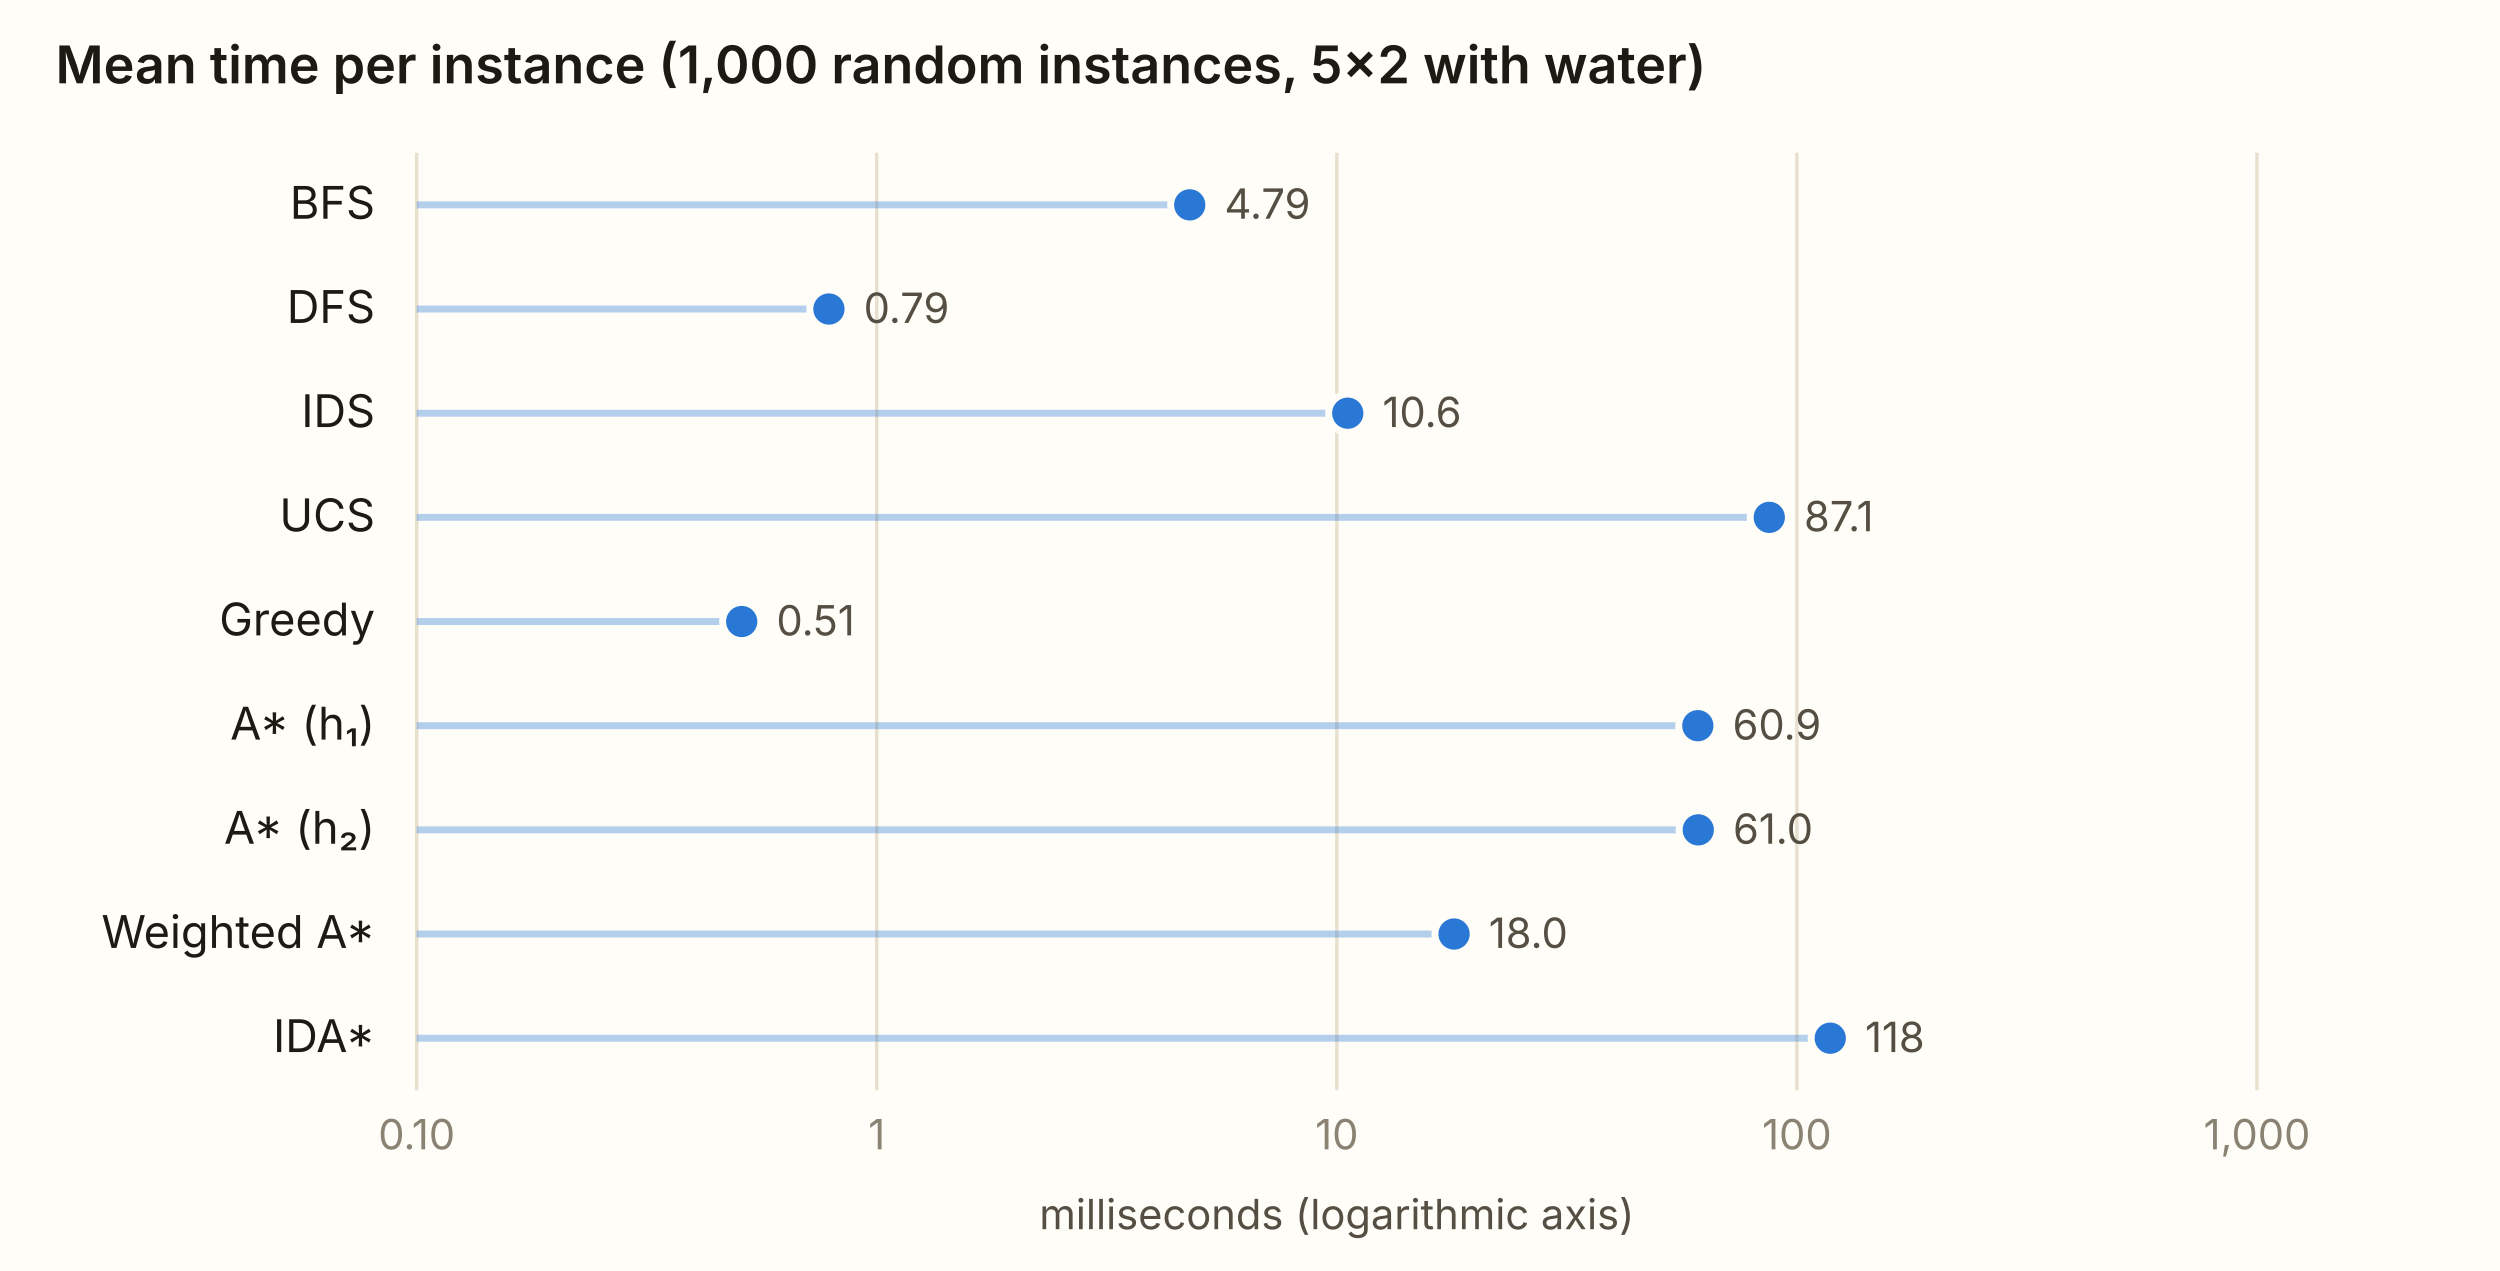
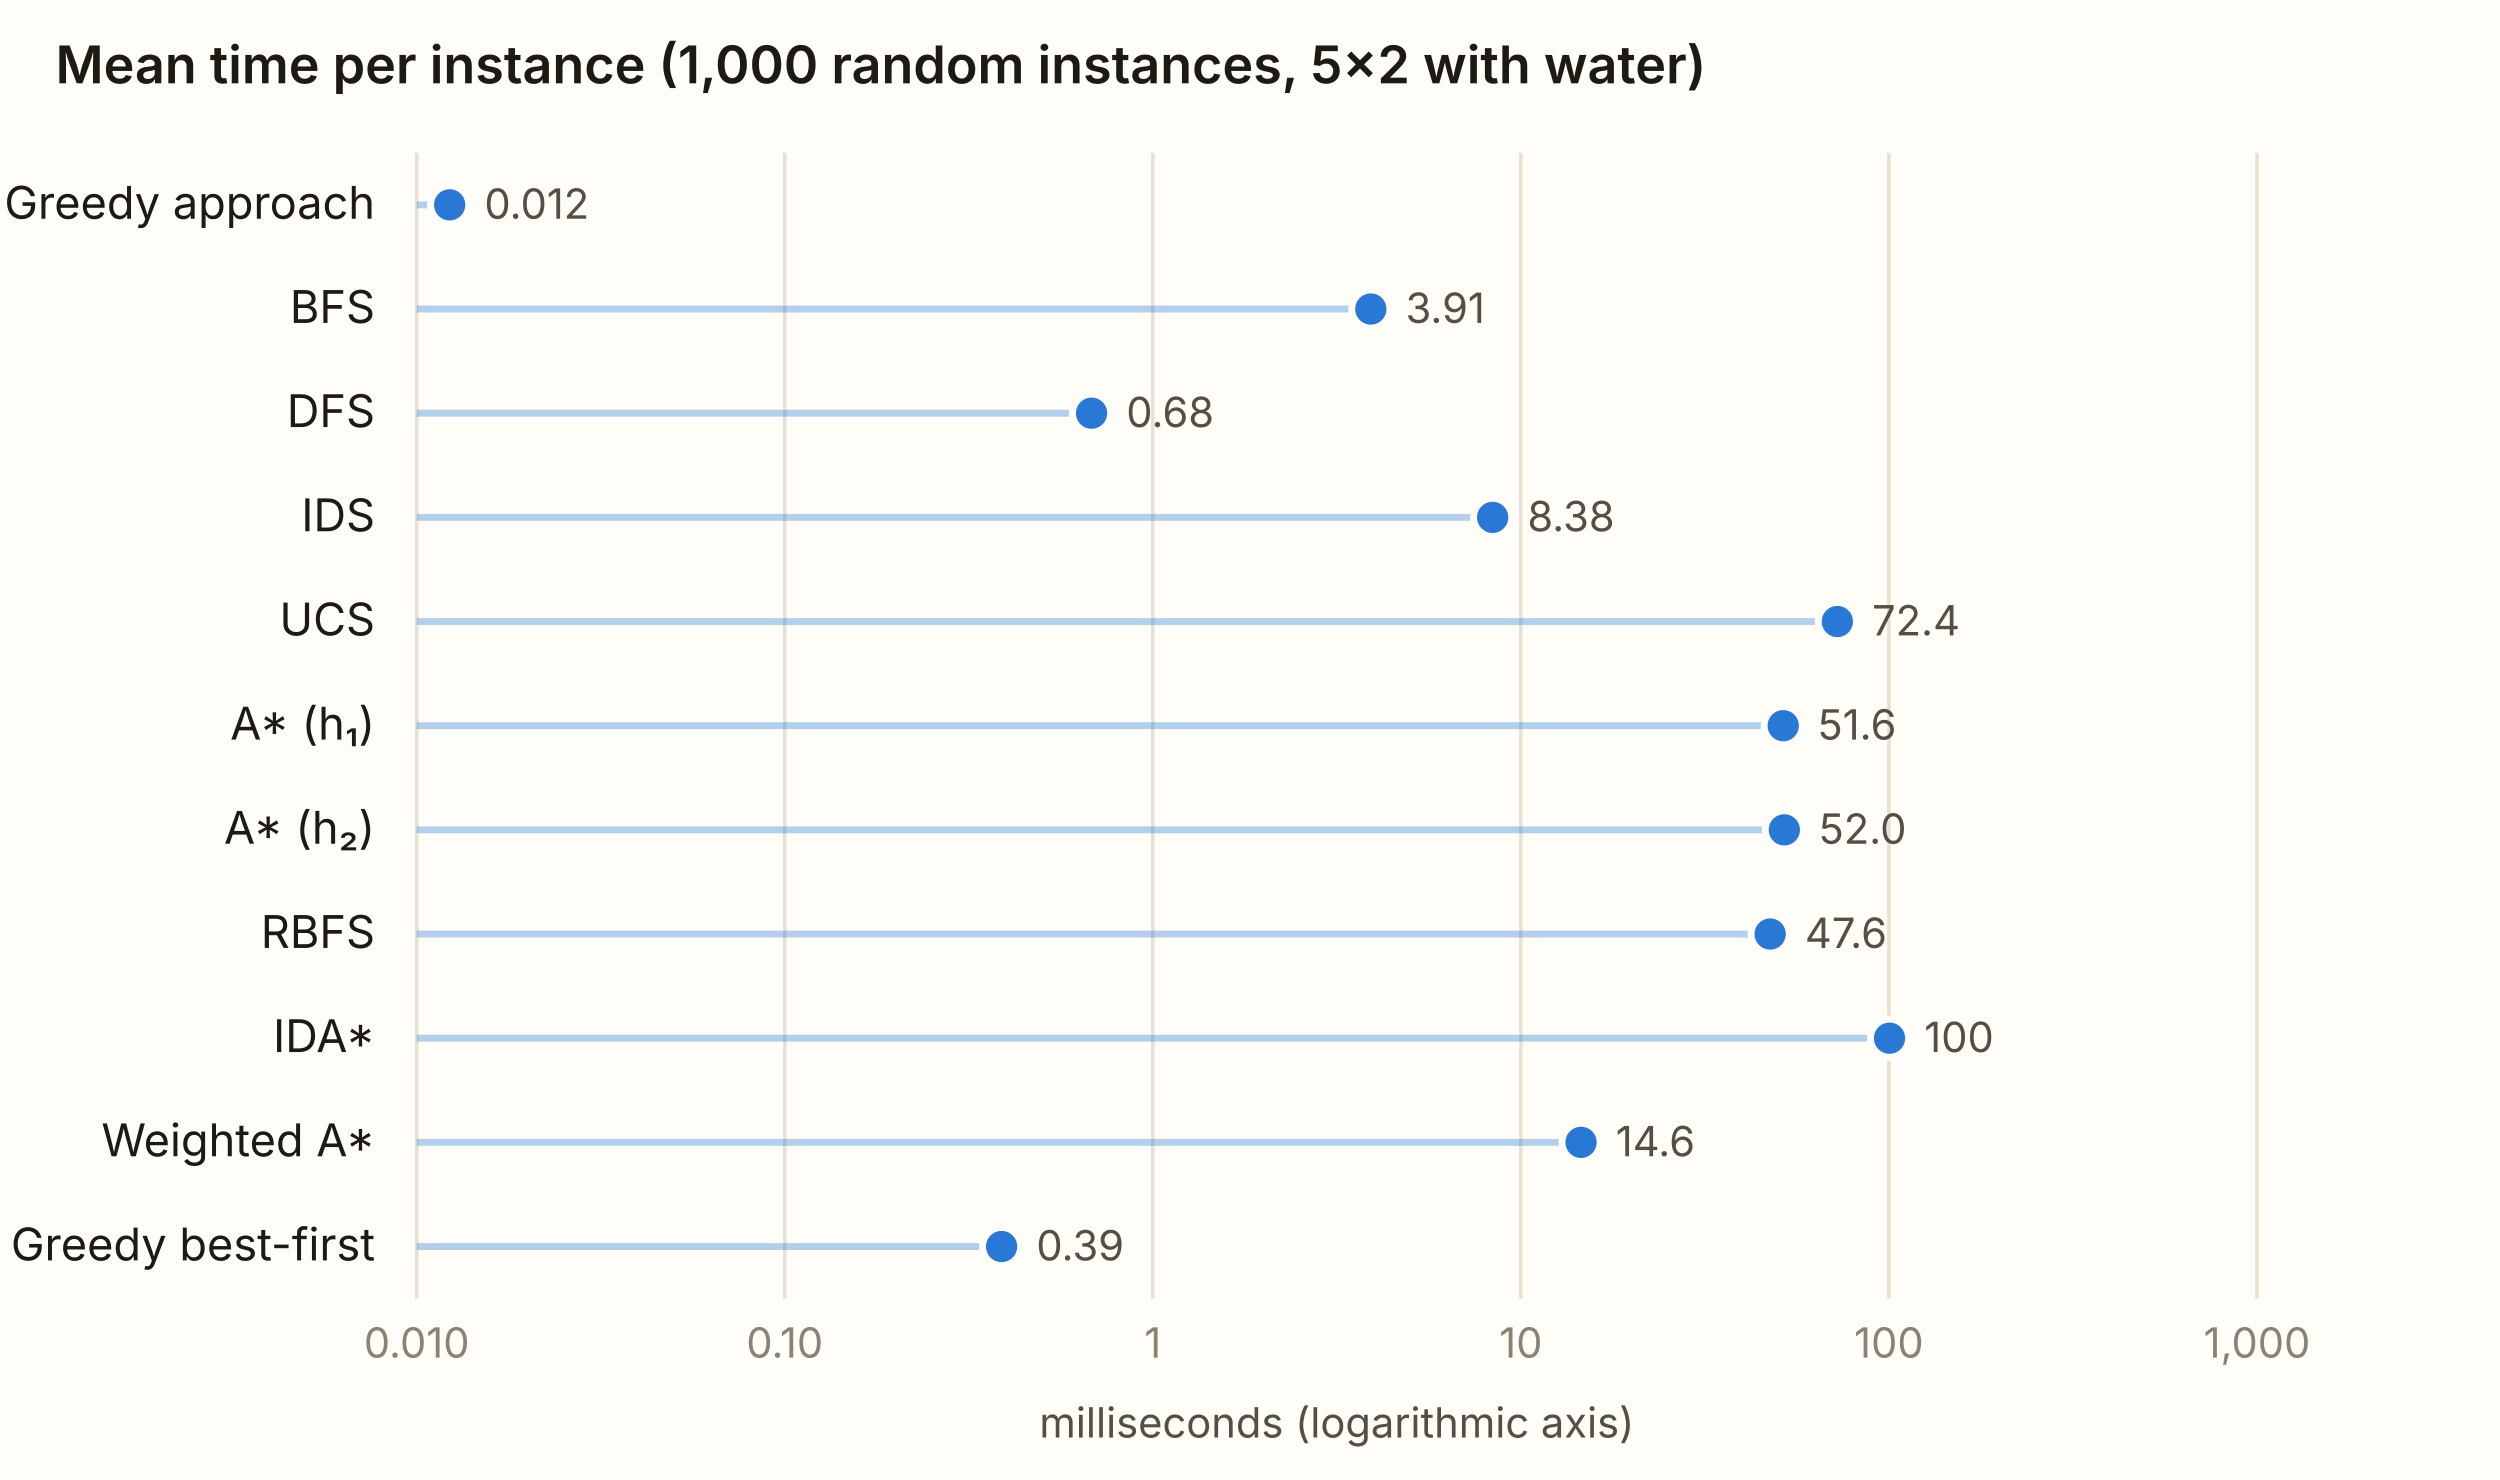
- <svg xmlns="http://www.w3.org/2000/svg" viewBox="0 0 720 366" width="720" height="366" font-family="system-ui, -apple-system, Segoe UI, sans-serif" font-size="12">
-   <rect width="720" height="366" fill="#fffdf8" />
+ <svg xmlns="http://www.w3.org/2000/svg" viewBox="0 0 720 426" width="720" height="426" font-family="system-ui, -apple-system, Segoe UI, sans-serif" font-size="12">
+   <rect width="720" height="426" fill="#fffdf8" />
  <text x="16" y="24" font-size="15" font-weight="600" fill="#1d1a14">Mean time per instance (1,000 random instances, 5×2 with water)</text>
-   <line x1="120" x2="120" y1="44" y2="314" stroke="#e8e0cf" />
-   <text x="120" y="331" text-anchor="middle" fill="#8a8273">0.10</text>
-   <line x1="252.5" x2="252.5" y1="44" y2="314" stroke="#e8e0cf" />
-   <text x="252.5" y="331" text-anchor="middle" fill="#8a8273">1</text>
-   <line x1="385" x2="385" y1="44" y2="314" stroke="#e8e0cf" />
-   <text x="385" y="331" text-anchor="middle" fill="#8a8273">10</text>
-   <line x1="517.5" x2="517.5" y1="44" y2="314" stroke="#e8e0cf" />
-   <text x="517.5" y="331" text-anchor="middle" fill="#8a8273">100</text>
-   <line x1="650" x2="650" y1="44" y2="314" stroke="#e8e0cf" />
-   <text x="650" y="331" text-anchor="middle" fill="#8a8273">1,000</text>
-   <text x="108" y="63" text-anchor="end" fill="#1d1a14" font-size="13">BFS</text>
-   <line x1="120" x2="342.644" y1="59" y2="59" stroke="#2a78d6" stroke-opacity="0.35" stroke-width="2" />
-   <circle cx="342.644" cy="59" r="5.5" fill="#2a78d6" stroke="#fffdf8" stroke-width="2" />
-   <text x="352.644" y="63" fill="#554e42">4.79</text>
-   <text x="108" y="93" text-anchor="end" fill="#1d1a14" font-size="13">DFS</text>
-   <line x1="120" x2="238.728" y1="89" y2="89" stroke="#2a78d6" stroke-opacity="0.35" stroke-width="2" />
-   <circle cx="238.728" cy="89" r="5.5" fill="#2a78d6" stroke="#fffdf8" stroke-width="2" />
-   <text x="248.728" y="93" fill="#554e42">0.79</text>
-   <text x="108" y="123" text-anchor="end" fill="#1d1a14" font-size="13">IDS</text>
-   <line x1="120" x2="388.153" y1="119" y2="119" stroke="#2a78d6" stroke-opacity="0.35" stroke-width="2" />
-   <circle cx="388.153" cy="119" r="5.5" fill="#2a78d6" stroke="#fffdf8" stroke-width="2" />
-   <text x="398.153" y="123" fill="#554e42">10.6</text>
-   <text x="108" y="153" text-anchor="end" fill="#1d1a14" font-size="13">UCS</text>
-   <line x1="120" x2="509.552" y1="149" y2="149" stroke="#2a78d6" stroke-opacity="0.35" stroke-width="2" />
-   <circle cx="509.552" cy="149" r="5.5" fill="#2a78d6" stroke="#fffdf8" stroke-width="2" />
-   <text x="519.552" y="153" fill="#554e42">87.1</text>
-   <text x="108" y="183" text-anchor="end" fill="#1d1a14" font-size="13">Greedy</text>
-   <line x1="120" x2="213.613" y1="179" y2="179" stroke="#2a78d6" stroke-opacity="0.35" stroke-width="2" />
-   <circle cx="213.613" cy="179" r="5.5" fill="#2a78d6" stroke="#fffdf8" stroke-width="2" />
-   <text x="223.613" y="183" fill="#554e42">0.51</text>
+   <line x1="120" x2="120" y1="44" y2="374" stroke="#e8e0cf" />
+   <text x="120" y="391" text-anchor="middle" fill="#8a8273">0.010</text>
+   <line x1="226" x2="226" y1="44" y2="374" stroke="#e8e0cf" />
+   <text x="226" y="391" text-anchor="middle" fill="#8a8273">0.10</text>
+   <line x1="332" x2="332" y1="44" y2="374" stroke="#e8e0cf" />
+   <text x="332" y="391" text-anchor="middle" fill="#8a8273">1</text>
+   <line x1="438" x2="438" y1="44" y2="374" stroke="#e8e0cf" />
+   <text x="438" y="391" text-anchor="middle" fill="#8a8273">10</text>
+   <line x1="544" x2="544" y1="44" y2="374" stroke="#e8e0cf" />
+   <text x="544" y="391" text-anchor="middle" fill="#8a8273">100</text>
+   <line x1="650" x2="650" y1="44" y2="374" stroke="#e8e0cf" />
+   <text x="650" y="391" text-anchor="middle" fill="#8a8273">1,000</text>
+   <text x="108" y="63" text-anchor="end" fill="#1d1a14" font-size="13">Greedy approach</text>
+   <line x1="120" x2="129.501" y1="59" y2="59" stroke="#2a78d6" stroke-opacity="0.35" stroke-width="2" />
+   <circle cx="129.501" cy="59" r="5.5" fill="#2a78d6" stroke="#fffdf8" stroke-width="2" />
+   <text x="139.501" y="63" fill="#554e42">0.012</text>
+   <text x="108" y="93" text-anchor="end" fill="#1d1a14" font-size="13">BFS</text>
+   <line x1="120" x2="394.8" y1="89" y2="89" stroke="#2a78d6" stroke-opacity="0.35" stroke-width="2" />
+   <circle cx="394.8" cy="89" r="5.5" fill="#2a78d6" stroke="#fffdf8" stroke-width="2" />
+   <text x="404.8" y="93" fill="#554e42">3.91</text>
+   <text x="108" y="123" text-anchor="end" fill="#1d1a14" font-size="13">DFS</text>
+   <line x1="120" x2="314.364" y1="119" y2="119" stroke="#2a78d6" stroke-opacity="0.35" stroke-width="2" />
+   <circle cx="314.364" cy="119" r="5.5" fill="#2a78d6" stroke="#fffdf8" stroke-width="2" />
+   <text x="324.364" y="123" fill="#554e42">0.68</text>
+   <text x="108" y="153" text-anchor="end" fill="#1d1a14" font-size="13">IDS</text>
+   <line x1="120" x2="429.883" y1="149" y2="149" stroke="#2a78d6" stroke-opacity="0.35" stroke-width="2" />
+   <circle cx="429.883" cy="149" r="5.5" fill="#2a78d6" stroke="#fffdf8" stroke-width="2" />
+   <text x="439.883" y="153" fill="#554e42">8.38</text>
+   <text x="108" y="183" text-anchor="end" fill="#1d1a14" font-size="13">UCS</text>
+   <line x1="120" x2="529.158" y1="179" y2="179" stroke="#2a78d6" stroke-opacity="0.35" stroke-width="2" />
+   <circle cx="529.158" cy="179" r="5.5" fill="#2a78d6" stroke="#fffdf8" stroke-width="2" />
+   <text x="539.158" y="183" fill="#554e42">72.4</text>
  <text x="108" y="213" text-anchor="end" fill="#1d1a14" font-size="13">A* (h₁)</text>
-   <line x1="120" x2="488.976" y1="209" y2="209" stroke="#2a78d6" stroke-opacity="0.35" stroke-width="2" />
-   <circle cx="488.976" cy="209" r="5.5" fill="#2a78d6" stroke="#fffdf8" stroke-width="2" />
-   <text x="498.976" y="213" fill="#554e42">60.9</text>
+   <line x1="120" x2="513.567" y1="209" y2="209" stroke="#2a78d6" stroke-opacity="0.35" stroke-width="2" />
+   <circle cx="513.567" cy="209" r="5.5" fill="#2a78d6" stroke="#fffdf8" stroke-width="2" />
+   <text x="523.567" y="213" fill="#554e42">51.6</text>
  <text x="108" y="243" text-anchor="end" fill="#1d1a14" font-size="13">A* (h₂)</text>
-   <line x1="120" x2="489.098" y1="239" y2="239" stroke="#2a78d6" stroke-opacity="0.35" stroke-width="2" />
-   <circle cx="489.098" cy="239" r="5.5" fill="#2a78d6" stroke="#fffdf8" stroke-width="2" />
-   <text x="499.098" y="243" fill="#554e42">61.0</text>
-   <text x="108" y="273" text-anchor="end" fill="#1d1a14" font-size="13">Weighted A*</text>
-   <line x1="120" x2="418.77" y1="269" y2="269" stroke="#2a78d6" stroke-opacity="0.35" stroke-width="2" />
-   <circle cx="418.77" cy="269" r="5.5" fill="#2a78d6" stroke="#fffdf8" stroke-width="2" />
-   <text x="428.77" y="273" fill="#554e42">18.0</text>
+   <line x1="120" x2="513.885" y1="239" y2="239" stroke="#2a78d6" stroke-opacity="0.35" stroke-width="2" />
+   <circle cx="513.885" cy="239" r="5.5" fill="#2a78d6" stroke="#fffdf8" stroke-width="2" />
+   <text x="523.885" y="243" fill="#554e42">52.0</text>
+   <text x="108" y="273" text-anchor="end" fill="#1d1a14" font-size="13">RBFS</text>
+   <line x1="120" x2="509.805" y1="269" y2="269" stroke="#2a78d6" stroke-opacity="0.35" stroke-width="2" />
+   <circle cx="509.805" cy="269" r="5.5" fill="#2a78d6" stroke="#fffdf8" stroke-width="2" />
+   <text x="519.805" y="273" fill="#554e42">47.6</text>
  <text x="108" y="303" text-anchor="end" fill="#1d1a14" font-size="13">IDA*</text>
-   <line x1="120" x2="527.116" y1="299" y2="299" stroke="#2a78d6" stroke-opacity="0.35" stroke-width="2" />
-   <circle cx="527.116" cy="299" r="5.5" fill="#2a78d6" stroke="#fffdf8" stroke-width="2" />
-   <text x="537.116" y="303" fill="#554e42">118</text>
-   <text x="385" y="354" text-anchor="middle" fill="#554e42">milliseconds (logarithmic axis)</text>
+   <line x1="120" x2="544.185" y1="299" y2="299" stroke="#2a78d6" stroke-opacity="0.35" stroke-width="2" />
+   <circle cx="544.185" cy="299" r="5.5" fill="#2a78d6" stroke="#fffdf8" stroke-width="2" />
+   <text x="554.185" y="303" fill="#554e42">100</text>
+   <text x="108" y="333" text-anchor="end" fill="#1d1a14" font-size="13">Weighted A*</text>
+   <line x1="120" x2="455.34" y1="329" y2="329" stroke="#2a78d6" stroke-opacity="0.35" stroke-width="2" />
+   <circle cx="455.34" cy="329" r="5.5" fill="#2a78d6" stroke="#fffdf8" stroke-width="2" />
+   <text x="465.34" y="333" fill="#554e42">14.6</text>
+   <text x="108" y="363" text-anchor="end" fill="#1d1a14" font-size="13">Greedy best-first</text>
+   <line x1="120" x2="288.463" y1="359" y2="359" stroke="#2a78d6" stroke-opacity="0.35" stroke-width="2" />
+   <circle cx="288.463" cy="359" r="5.5" fill="#2a78d6" stroke="#fffdf8" stroke-width="2" />
+   <text x="298.463" y="363" fill="#554e42">0.39</text>
+   <text x="385" y="414" text-anchor="middle" fill="#554e42">milliseconds (logarithmic axis)</text>
</svg>
